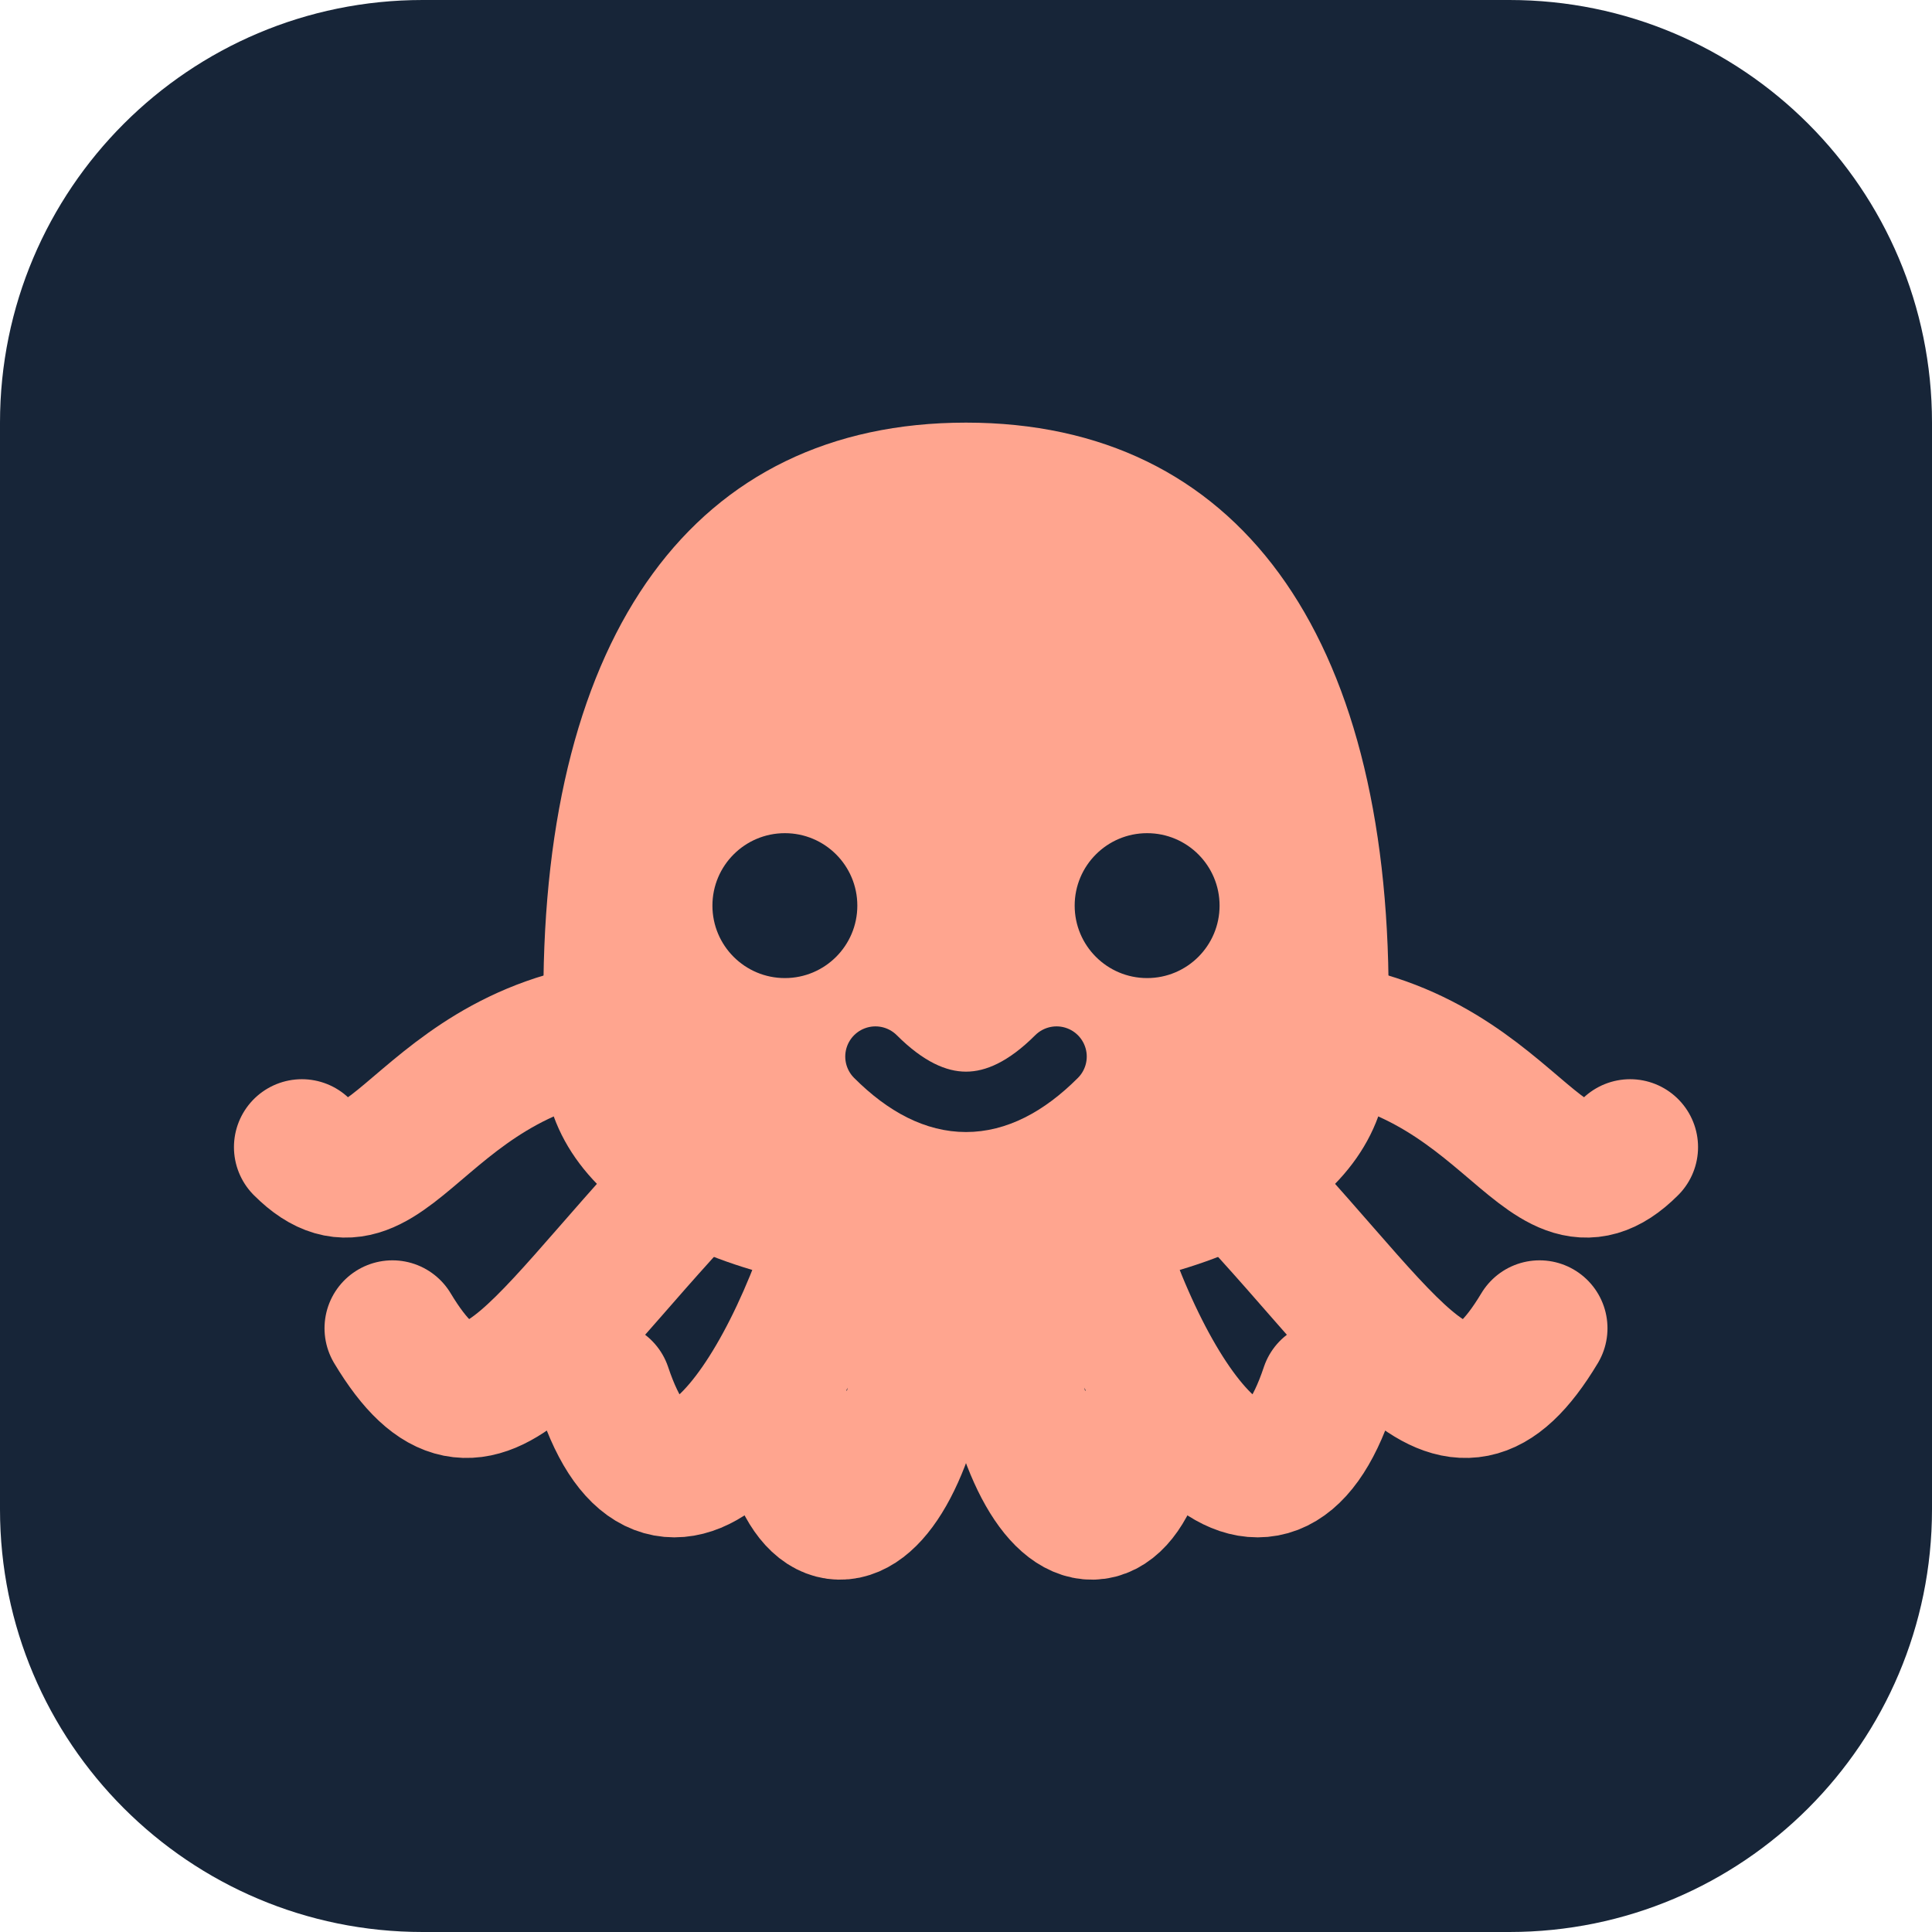
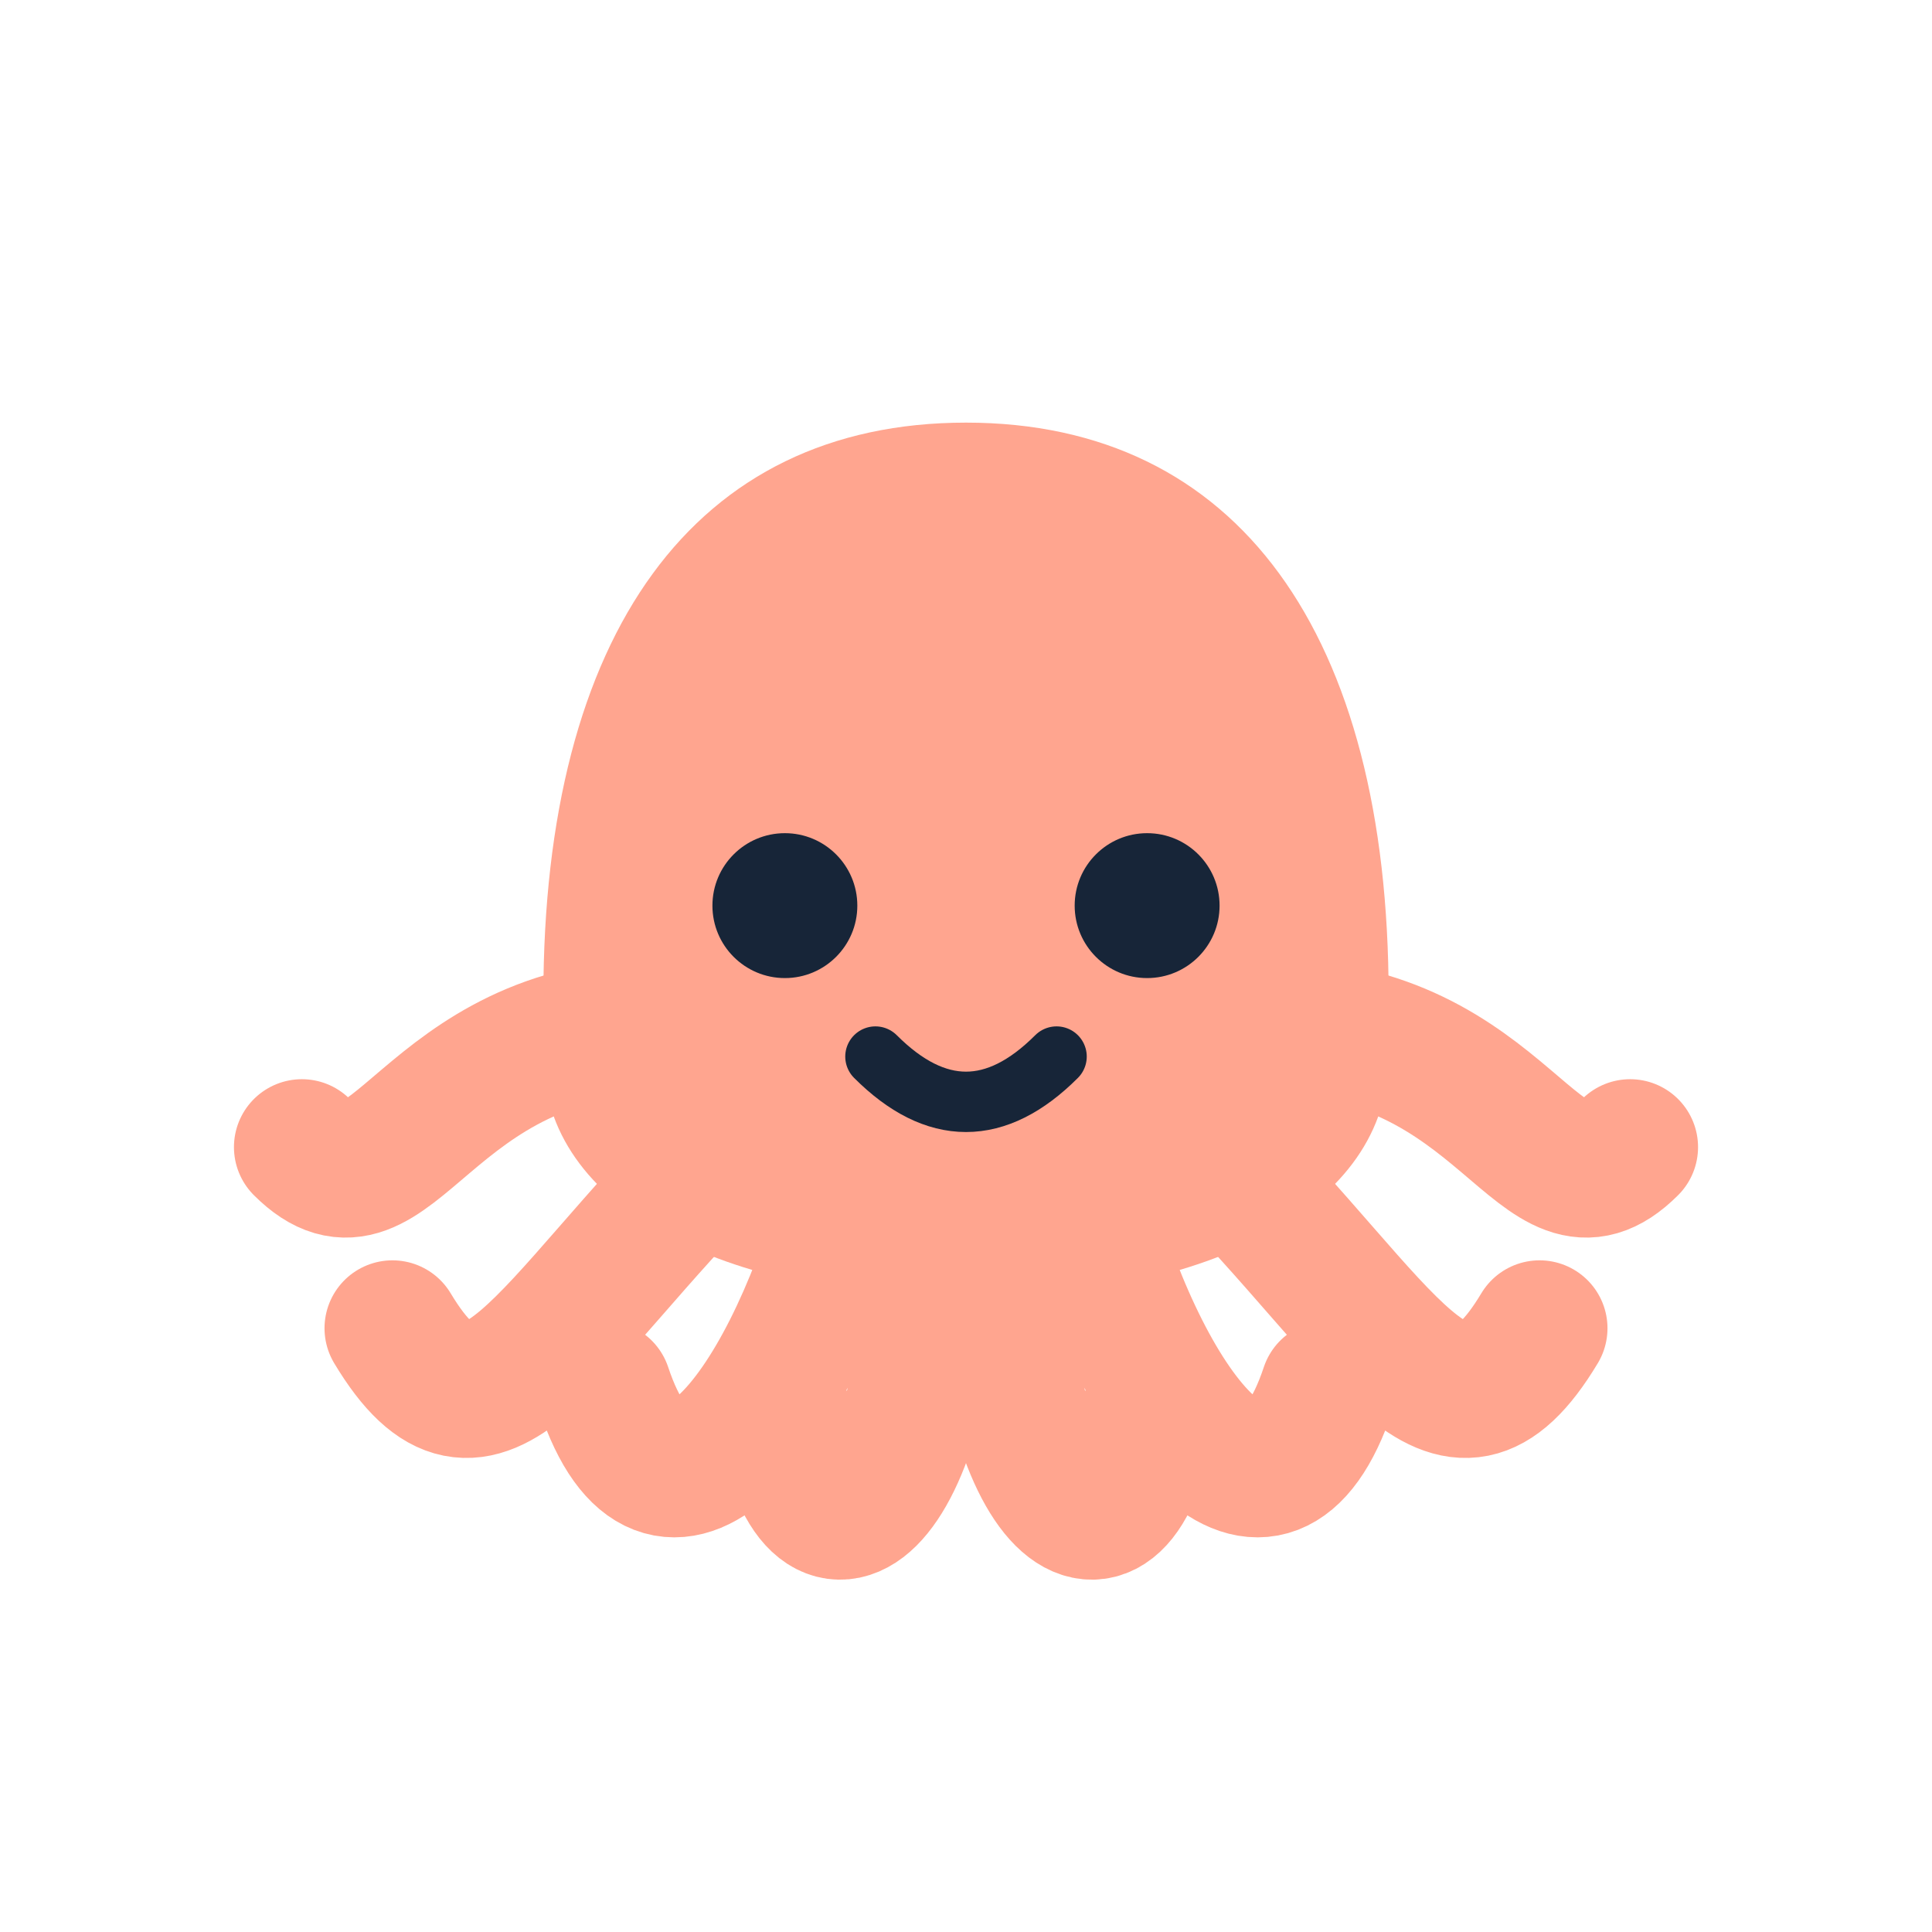
- <svg xmlns="http://www.w3.org/2000/svg" viewBox="0 0 64 64">
-   <rect width="64" height="64" rx="14" fill="#172538" />
+ <svg xmlns="http://www.w3.org/2000/svg" viewBox="0 0 64 64" role="img" aria-label="Kala">
  <g>
    <path d="M22 34C14 34 13 41 10 38M24 38C18 44 16 49 13 44M28 40C26 47 22 52 20 46M31 40C31 50 27 53 26 47M42 34C50 34 51 41 54 38M40 38C46 44 48 49 51 44M36 40C38 47 42 52 44 46M33 40C33 50 37 53 38 47" fill="none" stroke="#ffa58f" stroke-width="4.5" stroke-linecap="round" />
    <path d="M18 33C18 21 23 14 32 14S46 21 46 33V35C46 40 40 43 32 43S18 40 18 35Z" fill="#ffa58f" />
    <g fill="#172538">
      <circle cx="26" cy="30" r="2.4" />
      <circle cx="38" cy="30" r="2.4" />
    </g>
    <path d="M29 35Q32 38 35 35" fill="none" stroke="#172538" stroke-width="2" stroke-linecap="round" />
  </g>
</svg>
